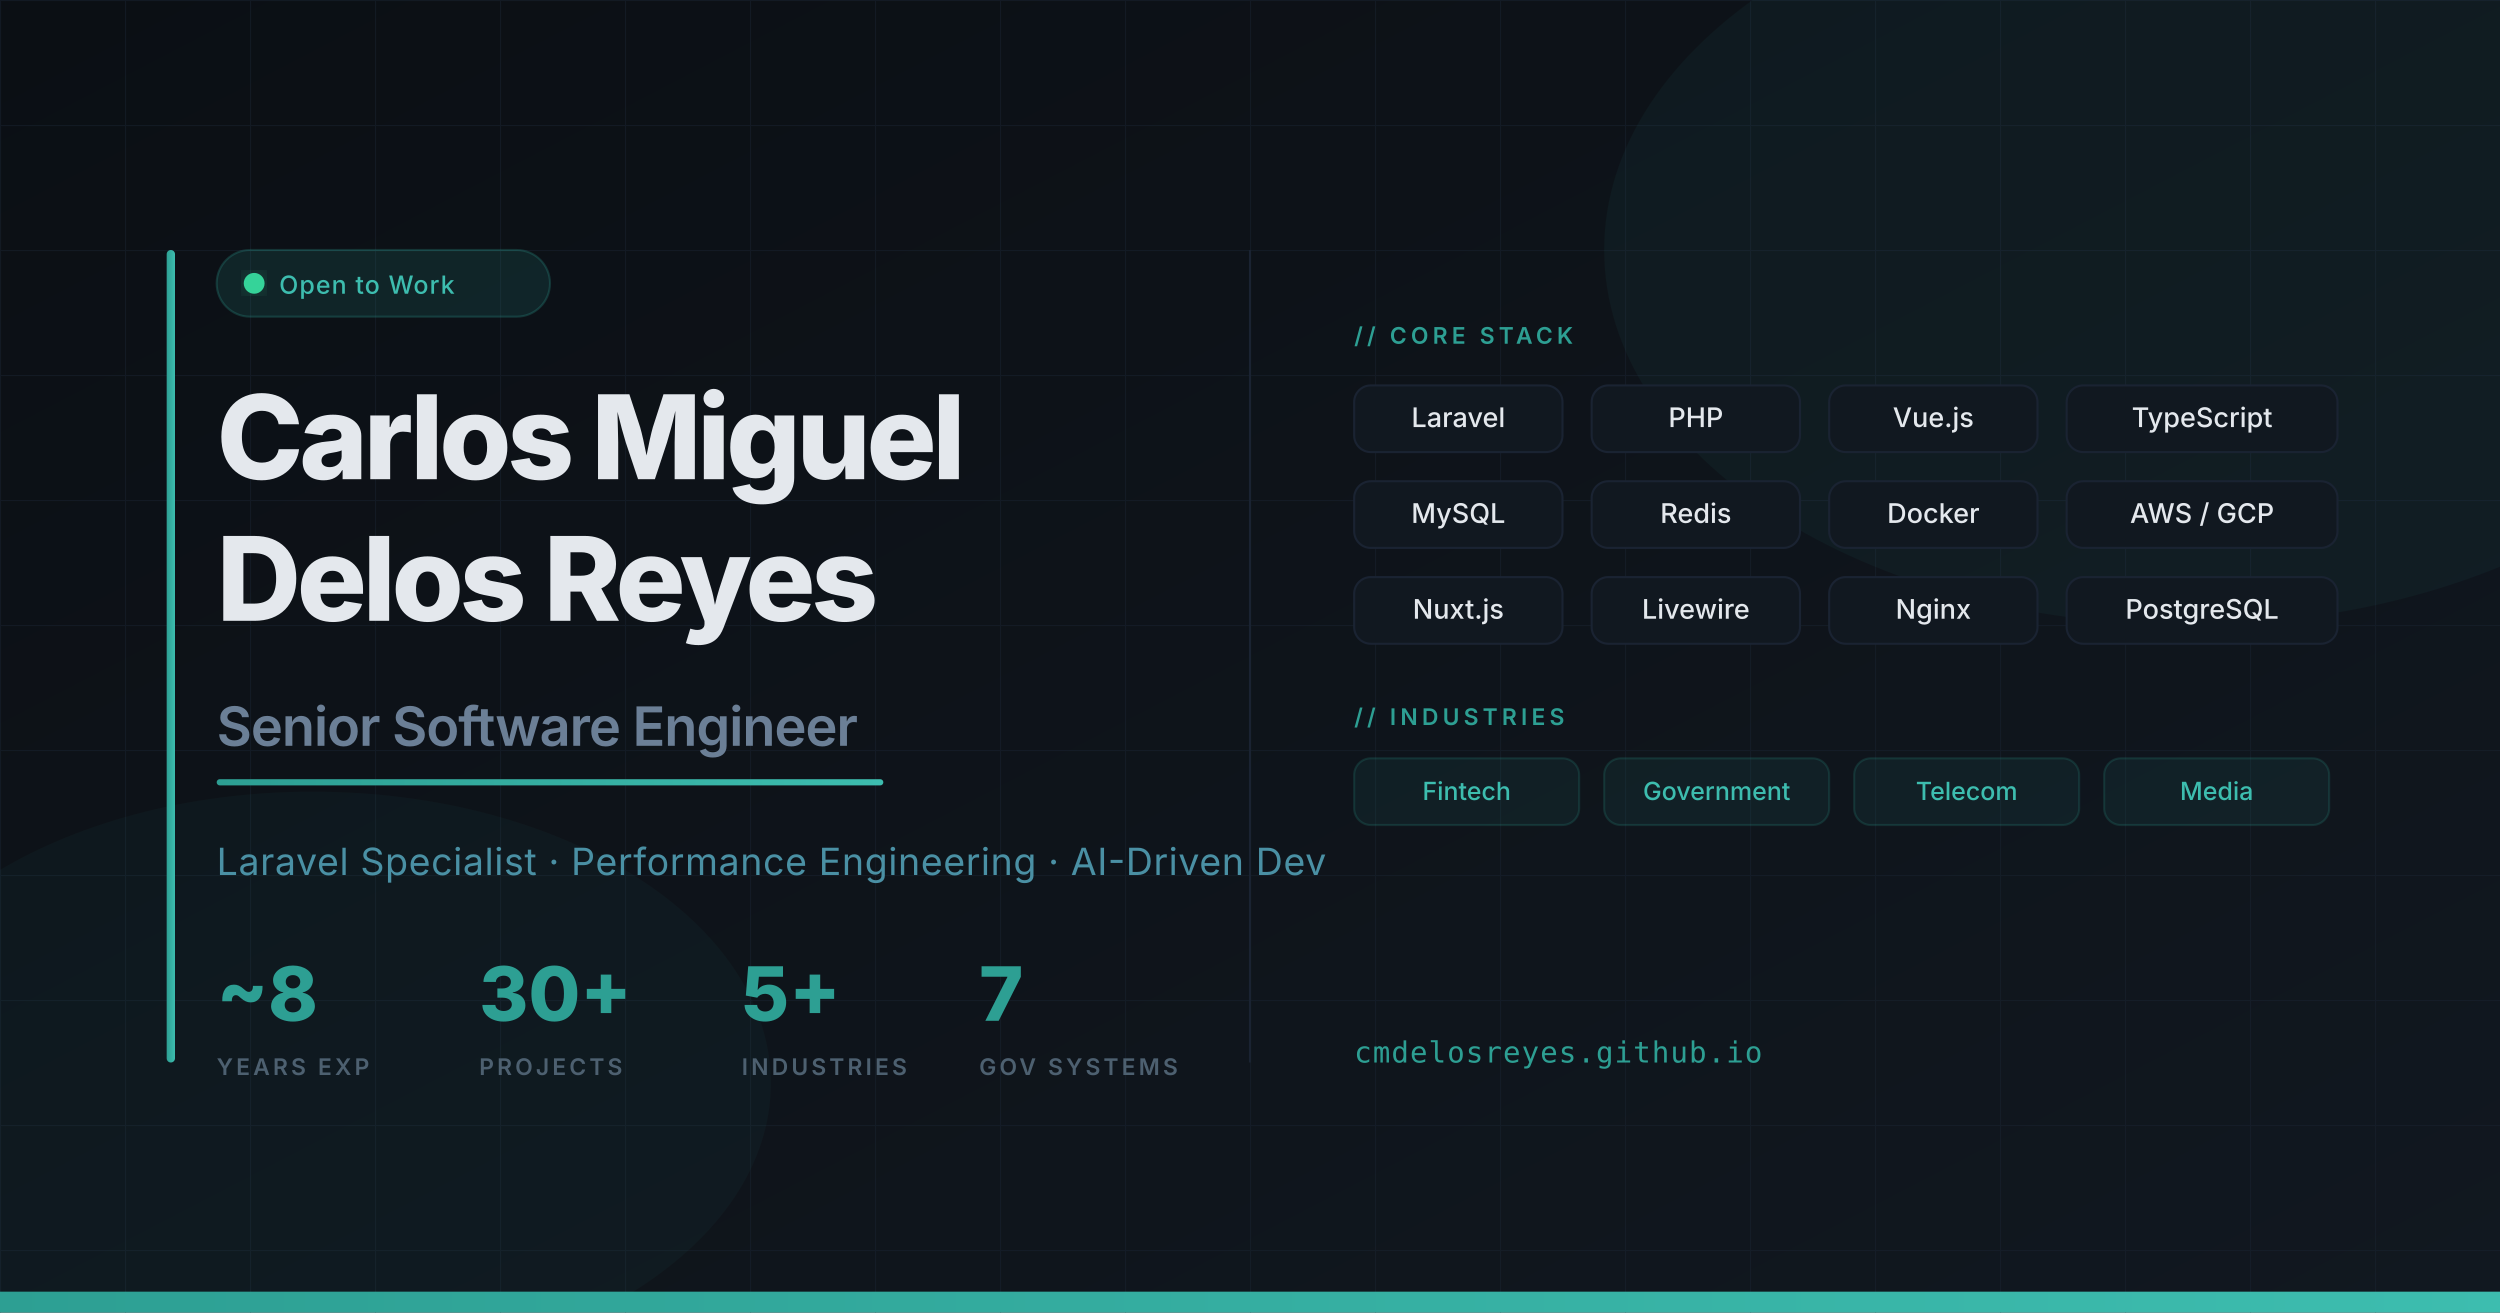
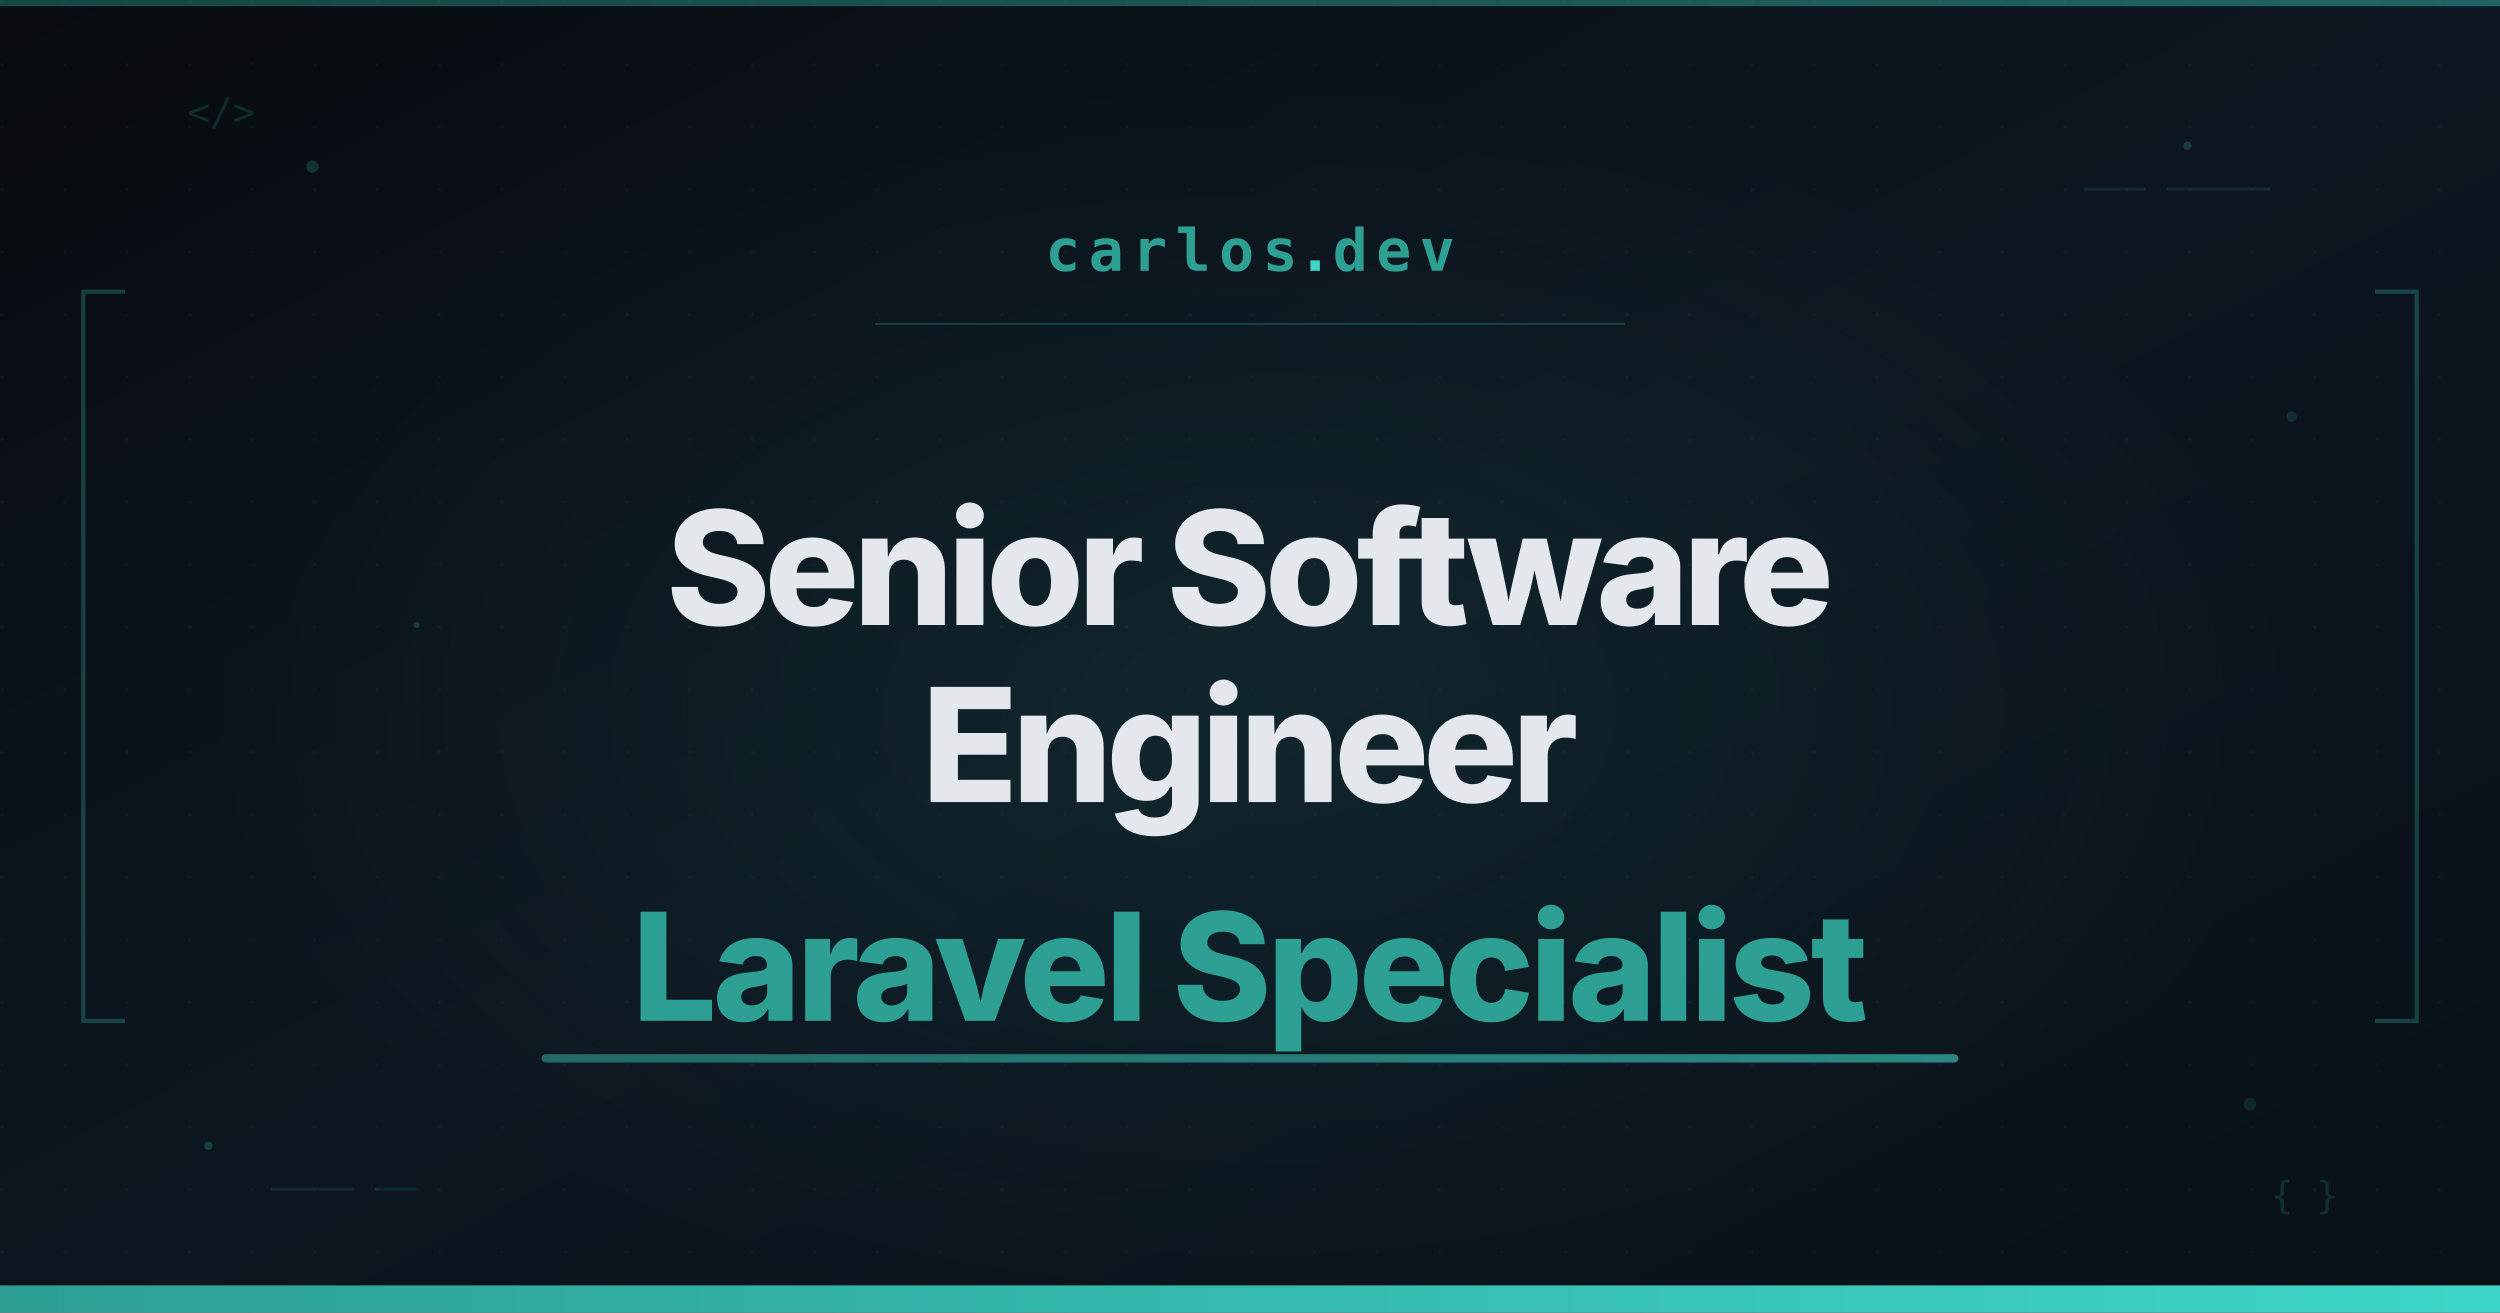
<svg xmlns="http://www.w3.org/2000/svg" width="1200" height="630" viewBox="0 0 1200 630">
  <defs>
-     <linearGradient id="bgGrad" x1="0%" y1="0%" x2="100%" y2="100%">
-       <stop offset="0%" style="stop-color:#0b0f14;stop-opacity:1" />
-       <stop offset="100%" style="stop-color:#111820;stop-opacity:1" />
+     <linearGradient id="bg" x1="0%" y1="0%" x2="100%" y2="100%">
+       <stop offset="0%" stop-color="#080c10" />
+       <stop offset="50%" stop-color="#0d1620" />
+       <stop offset="100%" stop-color="#091018" />
    </linearGradient>
    <linearGradient id="accentGrad" x1="0%" y1="0%" x2="100%" y2="0%">
-       <stop offset="0%" style="stop-color:#2d9f93;stop-opacity:1" />
-       <stop offset="100%" style="stop-color:#3dbdaf;stop-opacity:1" />
+       <stop offset="0%" stop-color="#2d9f93" />
+       <stop offset="100%" stop-color="#3dd6c8" />
    </linearGradient>
-     <filter id="glow">
-       <feGaussianBlur stdDeviation="8" result="coloredBlur" />
+     <radialGradient id="centerGlow" cx="50%" cy="50%" r="50%">
+       <stop offset="0%" stop-color="#2d9f93" stop-opacity="0.12" />
+       <stop offset="100%" stop-color="#2d9f93" stop-opacity="0" />
+     </radialGradient>
+     <filter id="softGlow">
+       <feGaussianBlur stdDeviation="4" result="b" />
      <feMerge>
-         <feMergeNode in="coloredBlur" />
+         <feMergeNode in="b" />
        <feMergeNode in="SourceGraphic" />
      </feMerge>
    </filter>
+     <clipPath id="c">
+       <rect width="1200" height="630" />
+     </clipPath>
  </defs>
-   <rect width="1200" height="630" fill="url(#bgGrad)" />
-   <pattern id="grid" width="60" height="60" patternUnits="userSpaceOnUse">
-     <path d="M 60 0 L 0 0 0 60" fill="none" stroke="#1a2332" stroke-width="1" />
-   </pattern>
-   <rect width="1200" height="630" fill="url(#grid)" opacity="0.5" />
-   <ellipse cx="1050" cy="120" rx="280" ry="180" fill="#2d9f93" opacity="0.06" />
-   <ellipse cx="150" cy="520" rx="220" ry="140" fill="#2d9f93" opacity="0.05" />
-   <rect x="80" y="120" width="4" height="390" rx="2" fill="url(#accentGrad)" />
-   <rect x="104" y="120" width="160" height="32" rx="16" fill="#2d9f9326" stroke="#2d9f9340" stroke-width="1" />
-   <circle cx="122" cy="136" r="5" fill="#34d399" filter="url(#glow)" />
-   <text x="134" y="141" font-family="system-ui, -apple-system, sans-serif" font-size="12" font-weight="500" fill="#3dbdaf" letter-spacing="0.5">Open to Work</text>
-   <text x="104" y="230" font-family="system-ui, -apple-system, sans-serif" font-size="56" font-weight="800" fill="#e4e8ed" letter-spacing="-2">Carlos Miguel</text>
-   <text x="104" y="298" font-family="system-ui, -apple-system, sans-serif" font-size="56" font-weight="800" fill="#e4e8ed" letter-spacing="-2">Delos Reyes</text>
-   <text x="104" y="358" font-family="system-ui, -apple-system, sans-serif" font-size="26" font-weight="600" fill="#6b7f96" letter-spacing="-0.5">Senior Software Engineer</text>
-   <rect x="104" y="374" width="320" height="3" rx="1.5" fill="url(#accentGrad)" />
-   <text x="104" y="420" font-family="system-ui, -apple-system, sans-serif" font-size="18" fill="#4a90a4" letter-spacing="0.3">Laravel Specialist  ·  Performance Engineering  ·  AI-Driven Dev</text>
-   <text x="104" y="490" font-family="system-ui, -apple-system, sans-serif" font-size="36" font-weight="800" fill="#2d9f93">~8</text>
-   <text x="104" y="516" font-family="system-ui, -apple-system, sans-serif" font-size="11" font-weight="600" fill="#4d6070" letter-spacing="1.5">YEARS EXP</text>
-   <text x="230" y="490" font-family="system-ui, -apple-system, sans-serif" font-size="36" font-weight="800" fill="#2d9f93">30+</text>
-   <text x="230" y="516" font-family="system-ui, -apple-system, sans-serif" font-size="11" font-weight="600" fill="#4d6070" letter-spacing="1.5">PROJECTS</text>
-   <text x="356" y="490" font-family="system-ui, -apple-system, sans-serif" font-size="36" font-weight="800" fill="#2d9f93">5+</text>
-   <text x="356" y="516" font-family="system-ui, -apple-system, sans-serif" font-size="11" font-weight="600" fill="#4d6070" letter-spacing="1.5">INDUSTRIES</text>
-   <text x="470" y="490" font-family="system-ui, -apple-system, sans-serif" font-size="36" font-weight="800" fill="#2d9f93">7</text>
-   <text x="470" y="516" font-family="system-ui, -apple-system, sans-serif" font-size="11" font-weight="600" fill="#4d6070" letter-spacing="1.5">GOV SYSTEMS</text>
-   <line x1="600" y1="120" x2="600" y2="510" stroke="#1a2332" stroke-width="1" />
-   <text x="650" y="165" font-family="system-ui, -apple-system, sans-serif" font-size="11" font-weight="600" fill="#2d9f93" letter-spacing="2">// CORE STACK</text>
-   <rect x="650" y="185" width="100" height="32" rx="8" fill="#111820" stroke="#1a2332" stroke-width="1" />
-   <text x="700" y="205" font-family="system-ui, -apple-system, sans-serif" font-size="13" font-weight="500" fill="#e4e8ed" text-anchor="middle">Laravel</text>
-   <rect x="764" y="185" width="100" height="32" rx="8" fill="#111820" stroke="#1a2332" stroke-width="1" />
-   <text x="814" y="205" font-family="system-ui, -apple-system, sans-serif" font-size="13" font-weight="500" fill="#e4e8ed" text-anchor="middle">PHP</text>
-   <rect x="878" y="185" width="100" height="32" rx="8" fill="#111820" stroke="#1a2332" stroke-width="1" />
-   <text x="928" y="205" font-family="system-ui, -apple-system, sans-serif" font-size="13" font-weight="500" fill="#e4e8ed" text-anchor="middle">Vue.js</text>
-   <rect x="992" y="185" width="130" height="32" rx="8" fill="#111820" stroke="#1a2332" stroke-width="1" />
-   <text x="1057" y="205" font-family="system-ui, -apple-system, sans-serif" font-size="13" font-weight="500" fill="#e4e8ed" text-anchor="middle">TypeScript</text>
-   <rect x="650" y="231" width="100" height="32" rx="8" fill="#111820" stroke="#1a2332" stroke-width="1" />
-   <text x="700" y="251" font-family="system-ui, -apple-system, sans-serif" font-size="13" font-weight="500" fill="#e4e8ed" text-anchor="middle">MySQL</text>
-   <rect x="764" y="231" width="100" height="32" rx="8" fill="#111820" stroke="#1a2332" stroke-width="1" />
-   <text x="814" y="251" font-family="system-ui, -apple-system, sans-serif" font-size="13" font-weight="500" fill="#e4e8ed" text-anchor="middle">Redis</text>
-   <rect x="878" y="231" width="100" height="32" rx="8" fill="#111820" stroke="#1a2332" stroke-width="1" />
-   <text x="928" y="251" font-family="system-ui, -apple-system, sans-serif" font-size="13" font-weight="500" fill="#e4e8ed" text-anchor="middle">Docker</text>
-   <rect x="992" y="231" width="130" height="32" rx="8" fill="#111820" stroke="#1a2332" stroke-width="1" />
-   <text x="1057" y="251" font-family="system-ui, -apple-system, sans-serif" font-size="13" font-weight="500" fill="#e4e8ed" text-anchor="middle">AWS / GCP</text>
-   <rect x="650" y="277" width="100" height="32" rx="8" fill="#111820" stroke="#1a2332" stroke-width="1" />
-   <text x="700" y="297" font-family="system-ui, -apple-system, sans-serif" font-size="13" font-weight="500" fill="#e4e8ed" text-anchor="middle">Nuxt.js</text>
-   <rect x="764" y="277" width="100" height="32" rx="8" fill="#111820" stroke="#1a2332" stroke-width="1" />
-   <text x="814" y="297" font-family="system-ui, -apple-system, sans-serif" font-size="13" font-weight="500" fill="#e4e8ed" text-anchor="middle">Livewire</text>
-   <rect x="878" y="277" width="100" height="32" rx="8" fill="#111820" stroke="#1a2332" stroke-width="1" />
-   <text x="928" y="297" font-family="system-ui, -apple-system, sans-serif" font-size="13" font-weight="500" fill="#e4e8ed" text-anchor="middle">Nginx</text>
-   <rect x="992" y="277" width="130" height="32" rx="8" fill="#111820" stroke="#1a2332" stroke-width="1" />
-   <text x="1057" y="297" font-family="system-ui, -apple-system, sans-serif" font-size="13" font-weight="500" fill="#e4e8ed" text-anchor="middle">PostgreSQL</text>
-   <text x="650" y="348" font-family="system-ui, -apple-system, sans-serif" font-size="11" font-weight="600" fill="#2d9f93" letter-spacing="2">// INDUSTRIES</text>
-   <rect x="650" y="364" width="108" height="32" rx="8" fill="#2d9f9315" stroke="#2d9f9330" stroke-width="1" />
-   <text x="704" y="384" font-family="system-ui, -apple-system, sans-serif" font-size="12" font-weight="500" fill="#3dbdaf" text-anchor="middle">Fintech</text>
-   <rect x="770" y="364" width="108" height="32" rx="8" fill="#2d9f9315" stroke="#2d9f9330" stroke-width="1" />
-   <text x="824" y="384" font-family="system-ui, -apple-system, sans-serif" font-size="12" font-weight="500" fill="#3dbdaf" text-anchor="middle">Government</text>
-   <rect x="890" y="364" width="108" height="32" rx="8" fill="#2d9f9315" stroke="#2d9f9330" stroke-width="1" />
-   <text x="944" y="384" font-family="system-ui, -apple-system, sans-serif" font-size="12" font-weight="500" fill="#3dbdaf" text-anchor="middle">Telecom</text>
-   <rect x="1010" y="364" width="108" height="32" rx="8" fill="#2d9f9315" stroke="#2d9f9330" stroke-width="1" />
-   <text x="1064" y="384" font-family="system-ui, -apple-system, sans-serif" font-size="12" font-weight="500" fill="#3dbdaf" text-anchor="middle">Media</text>
-   <text x="650" y="510" font-family="ui-monospace, monospace" font-size="14" fill="#2d9f93" letter-spacing="0.5">cmdelosreyes.github.io</text>
-   <rect x="0" y="620" width="1200" height="10" fill="url(#accentGrad)" />
+   <g clip-path="url(#c)">
+     <rect width="1200" height="630" fill="url(#bg)" />
+     <ellipse cx="600" cy="340" rx="500" ry="300" fill="url(#centerGlow)" />
+     <pattern id="d" width="30" height="30" patternUnits="userSpaceOnUse">
+       <circle cx="1" cy="1" r="0.7" fill="#fff" opacity="0.03" />
+     </pattern>
+     <rect width="1200" height="630" fill="url(#d)" />
+     <path d="M 60 140 L 40 140 L 40 490 L 60 490" fill="none" stroke="#2d9f93" stroke-width="2" opacity="0.35" />
+     <path d="M 1140 140 L 1160 140 L 1160 490 L 1140 490" fill="none" stroke="#2d9f93" stroke-width="2" opacity="0.35" />
+     <circle cx="150" cy="80" r="3" fill="#2d9f93" opacity="0.25" />
+     <circle cx="1050" cy="70" r="2" fill="#3dd6c8" opacity="0.2" />
+     <circle cx="1100" cy="200" r="2.5" fill="#2d9f93" opacity="0.18" />
+     <circle cx="100" cy="550" r="2" fill="#3dd6c8" opacity="0.22" />
+     <circle cx="1080" cy="530" r="3" fill="#2d9f93" opacity="0.15" />
+     <circle cx="200" cy="300" r="1.5" fill="#3dd6c8" opacity="0.2" />
+     <text x="90" y="60" font-family="ui-monospace,monospace" font-size="18" fill="#2d9f93" opacity="0.2">&lt;/&gt;</text>
+     <text x="1090" y="580" font-family="ui-monospace,monospace" font-size="18" fill="#2d9f93" opacity="0.2">{ }</text>
+     <rect x="130" y="570" width="40" height="1.5" rx="0.75" fill="#2d9f93" opacity="0.15" />
+     <rect x="180" y="570" width="20" height="1.5" rx="0.75" fill="#3dd6c8" opacity="0.12" />
+     <rect x="1000" y="90" width="30" height="1.5" rx="0.75" fill="#2d9f93" opacity="0.15" />
+     <rect x="1040" y="90" width="50" height="1.5" rx="0.75" fill="#3dd6c8" opacity="0.12" />
+     <rect x="0" y="0" width="1200" height="3" fill="url(#accentGrad)" opacity="0.4" />
+     <text x="600" y="130" font-family="ui-monospace,'JetBrains Mono',monospace" font-size="28" font-weight="600" letter-spacing="4" fill="#2d9f93" text-anchor="middle">carlos<tspan fill="#3dd6c8">.</tspan>dev</text>
+     <rect x="420" y="155" width="360" height="1" fill="#2d9f93" opacity="0.3" />
+     <text x="600" y="300" font-family="system-ui,-apple-system,'Inter',sans-serif" font-size="76" font-weight="800" fill="#e4e8ed" letter-spacing="-3" text-anchor="middle">Senior Software</text>
+     <text x="600" y="385" font-family="system-ui,-apple-system,'Inter',sans-serif" font-size="76" font-weight="800" fill="#e4e8ed" letter-spacing="-3" text-anchor="middle">Engineer</text>
+     <text x="600" y="490" font-family="system-ui,-apple-system,'Inter',sans-serif" font-size="72" font-weight="800" fill="#2d9f93" letter-spacing="-2" text-anchor="middle">Laravel Specialist</text>
+     <rect x="260" y="506" width="680" height="4" rx="2" fill="url(#accentGrad)" opacity="0.6" />
+     <rect x="0" y="617" width="1200" height="13" fill="url(#accentGrad)" />
+   </g>
</svg>
